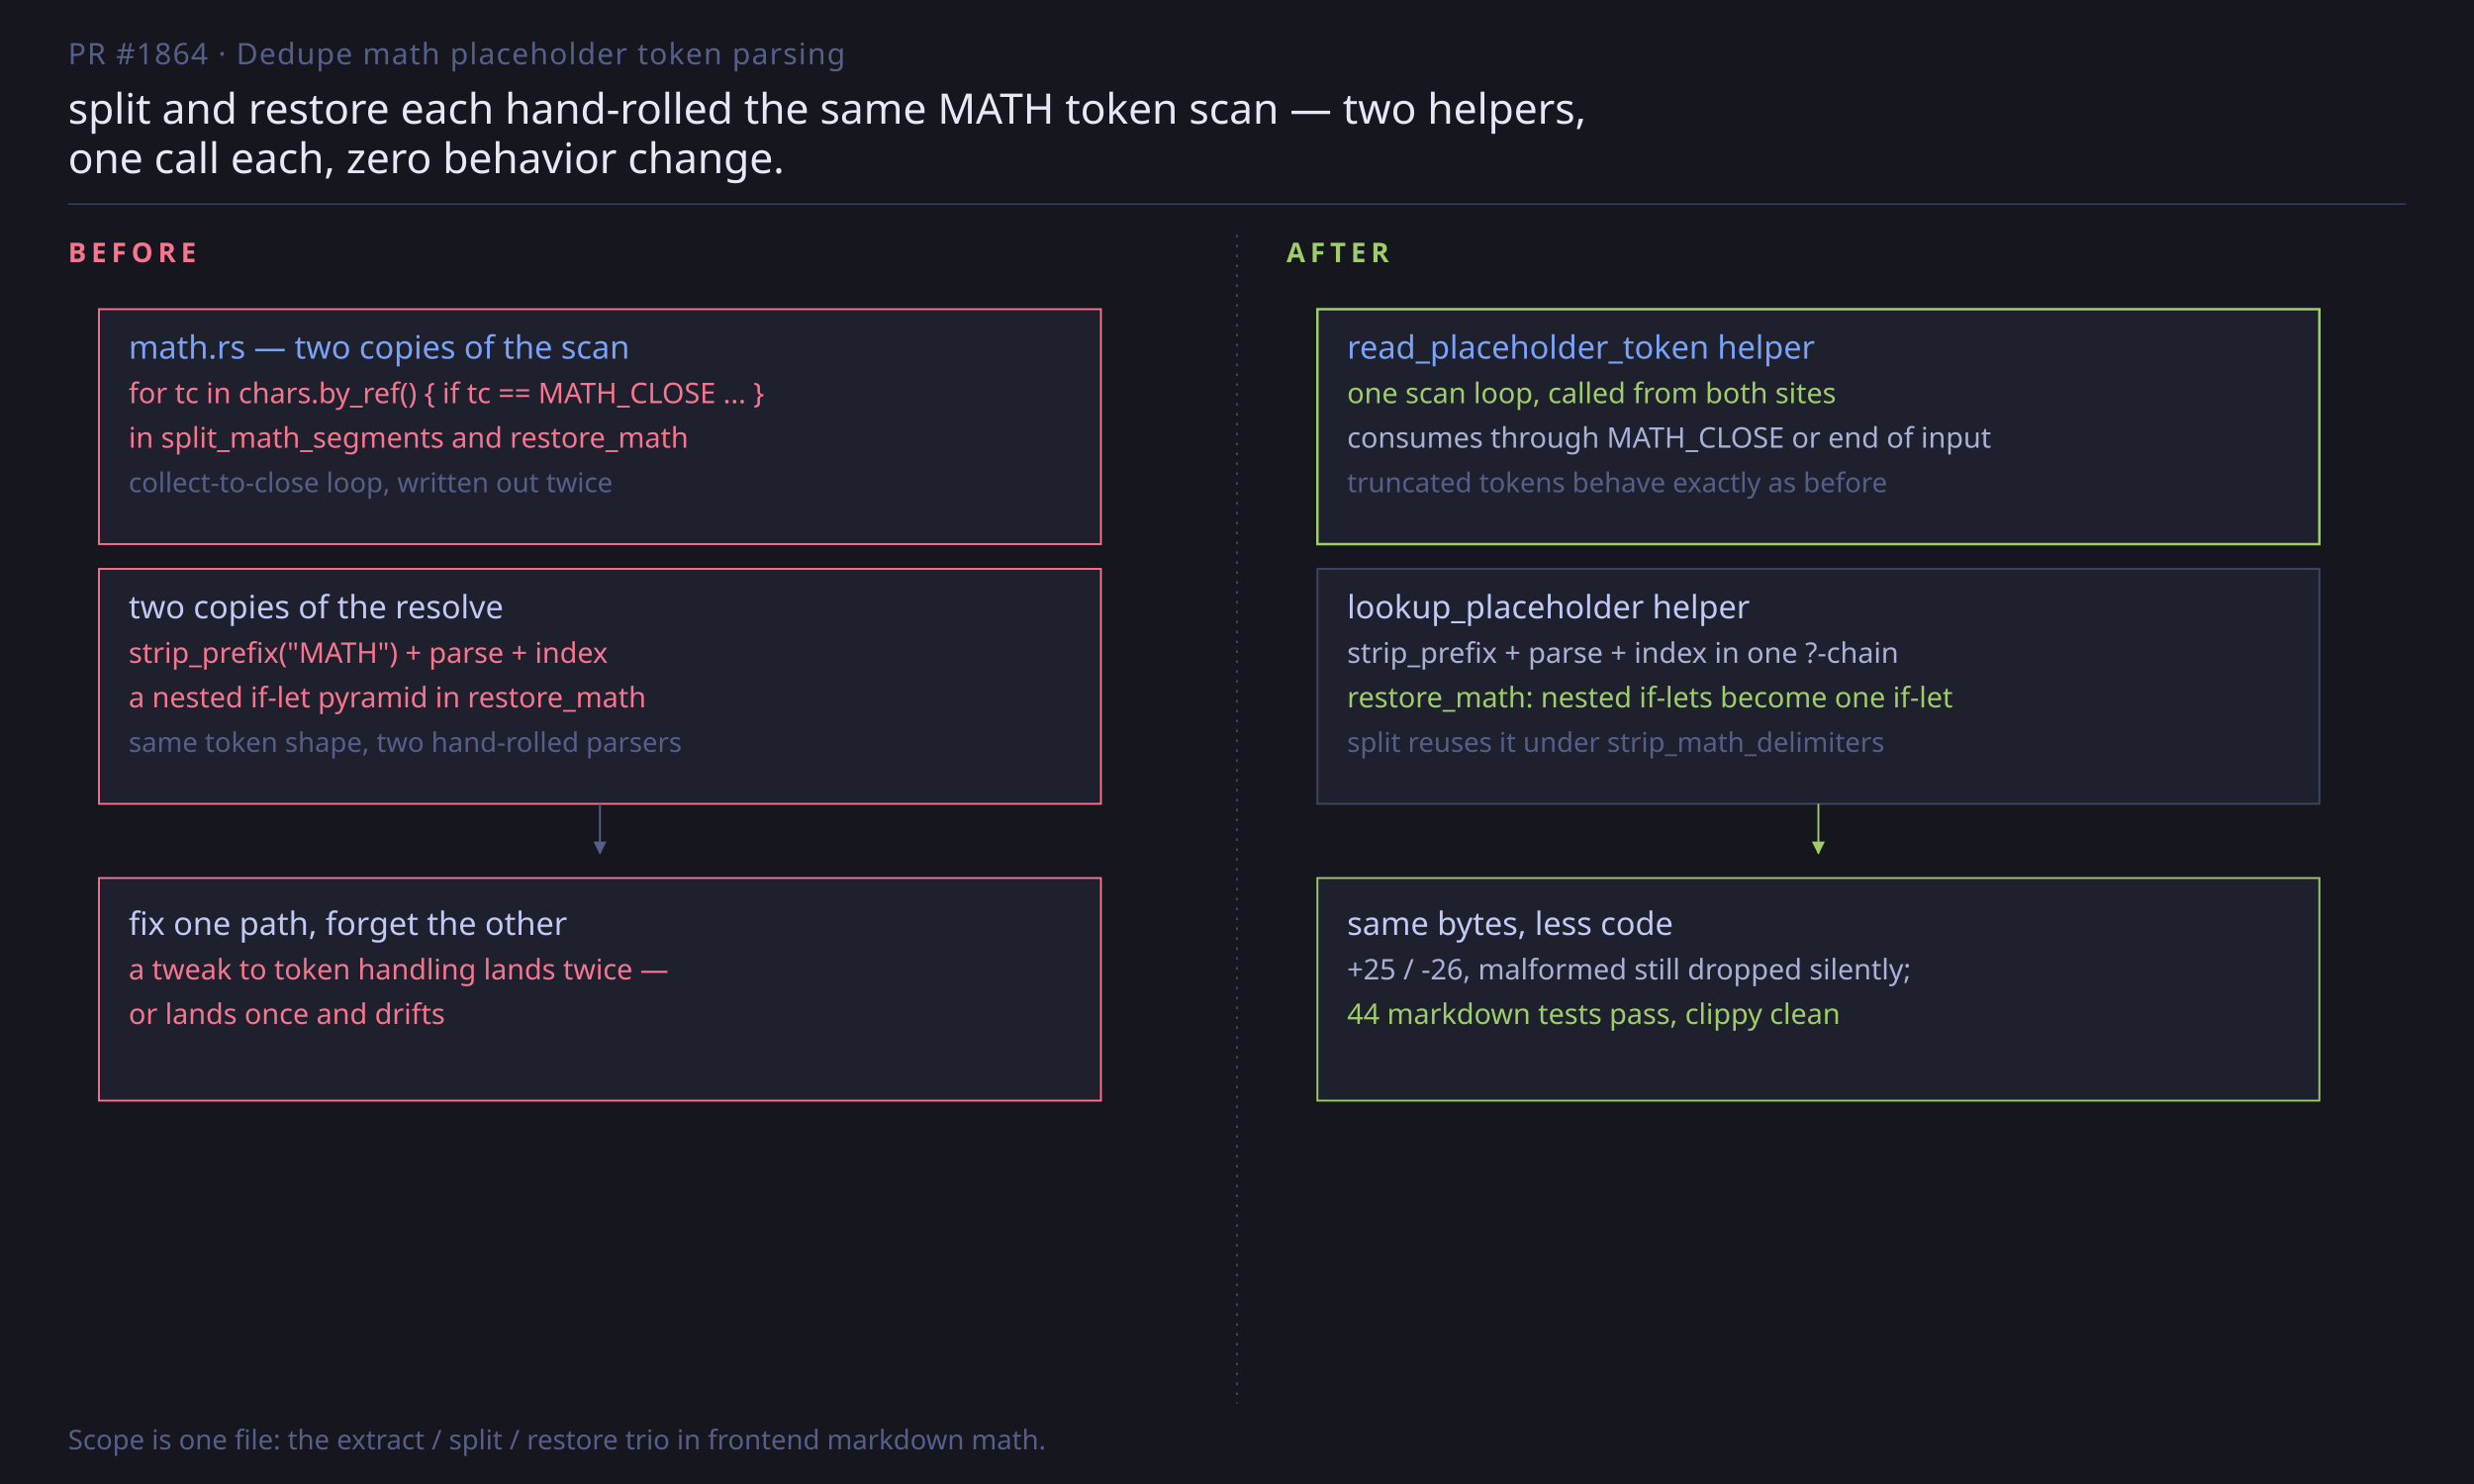
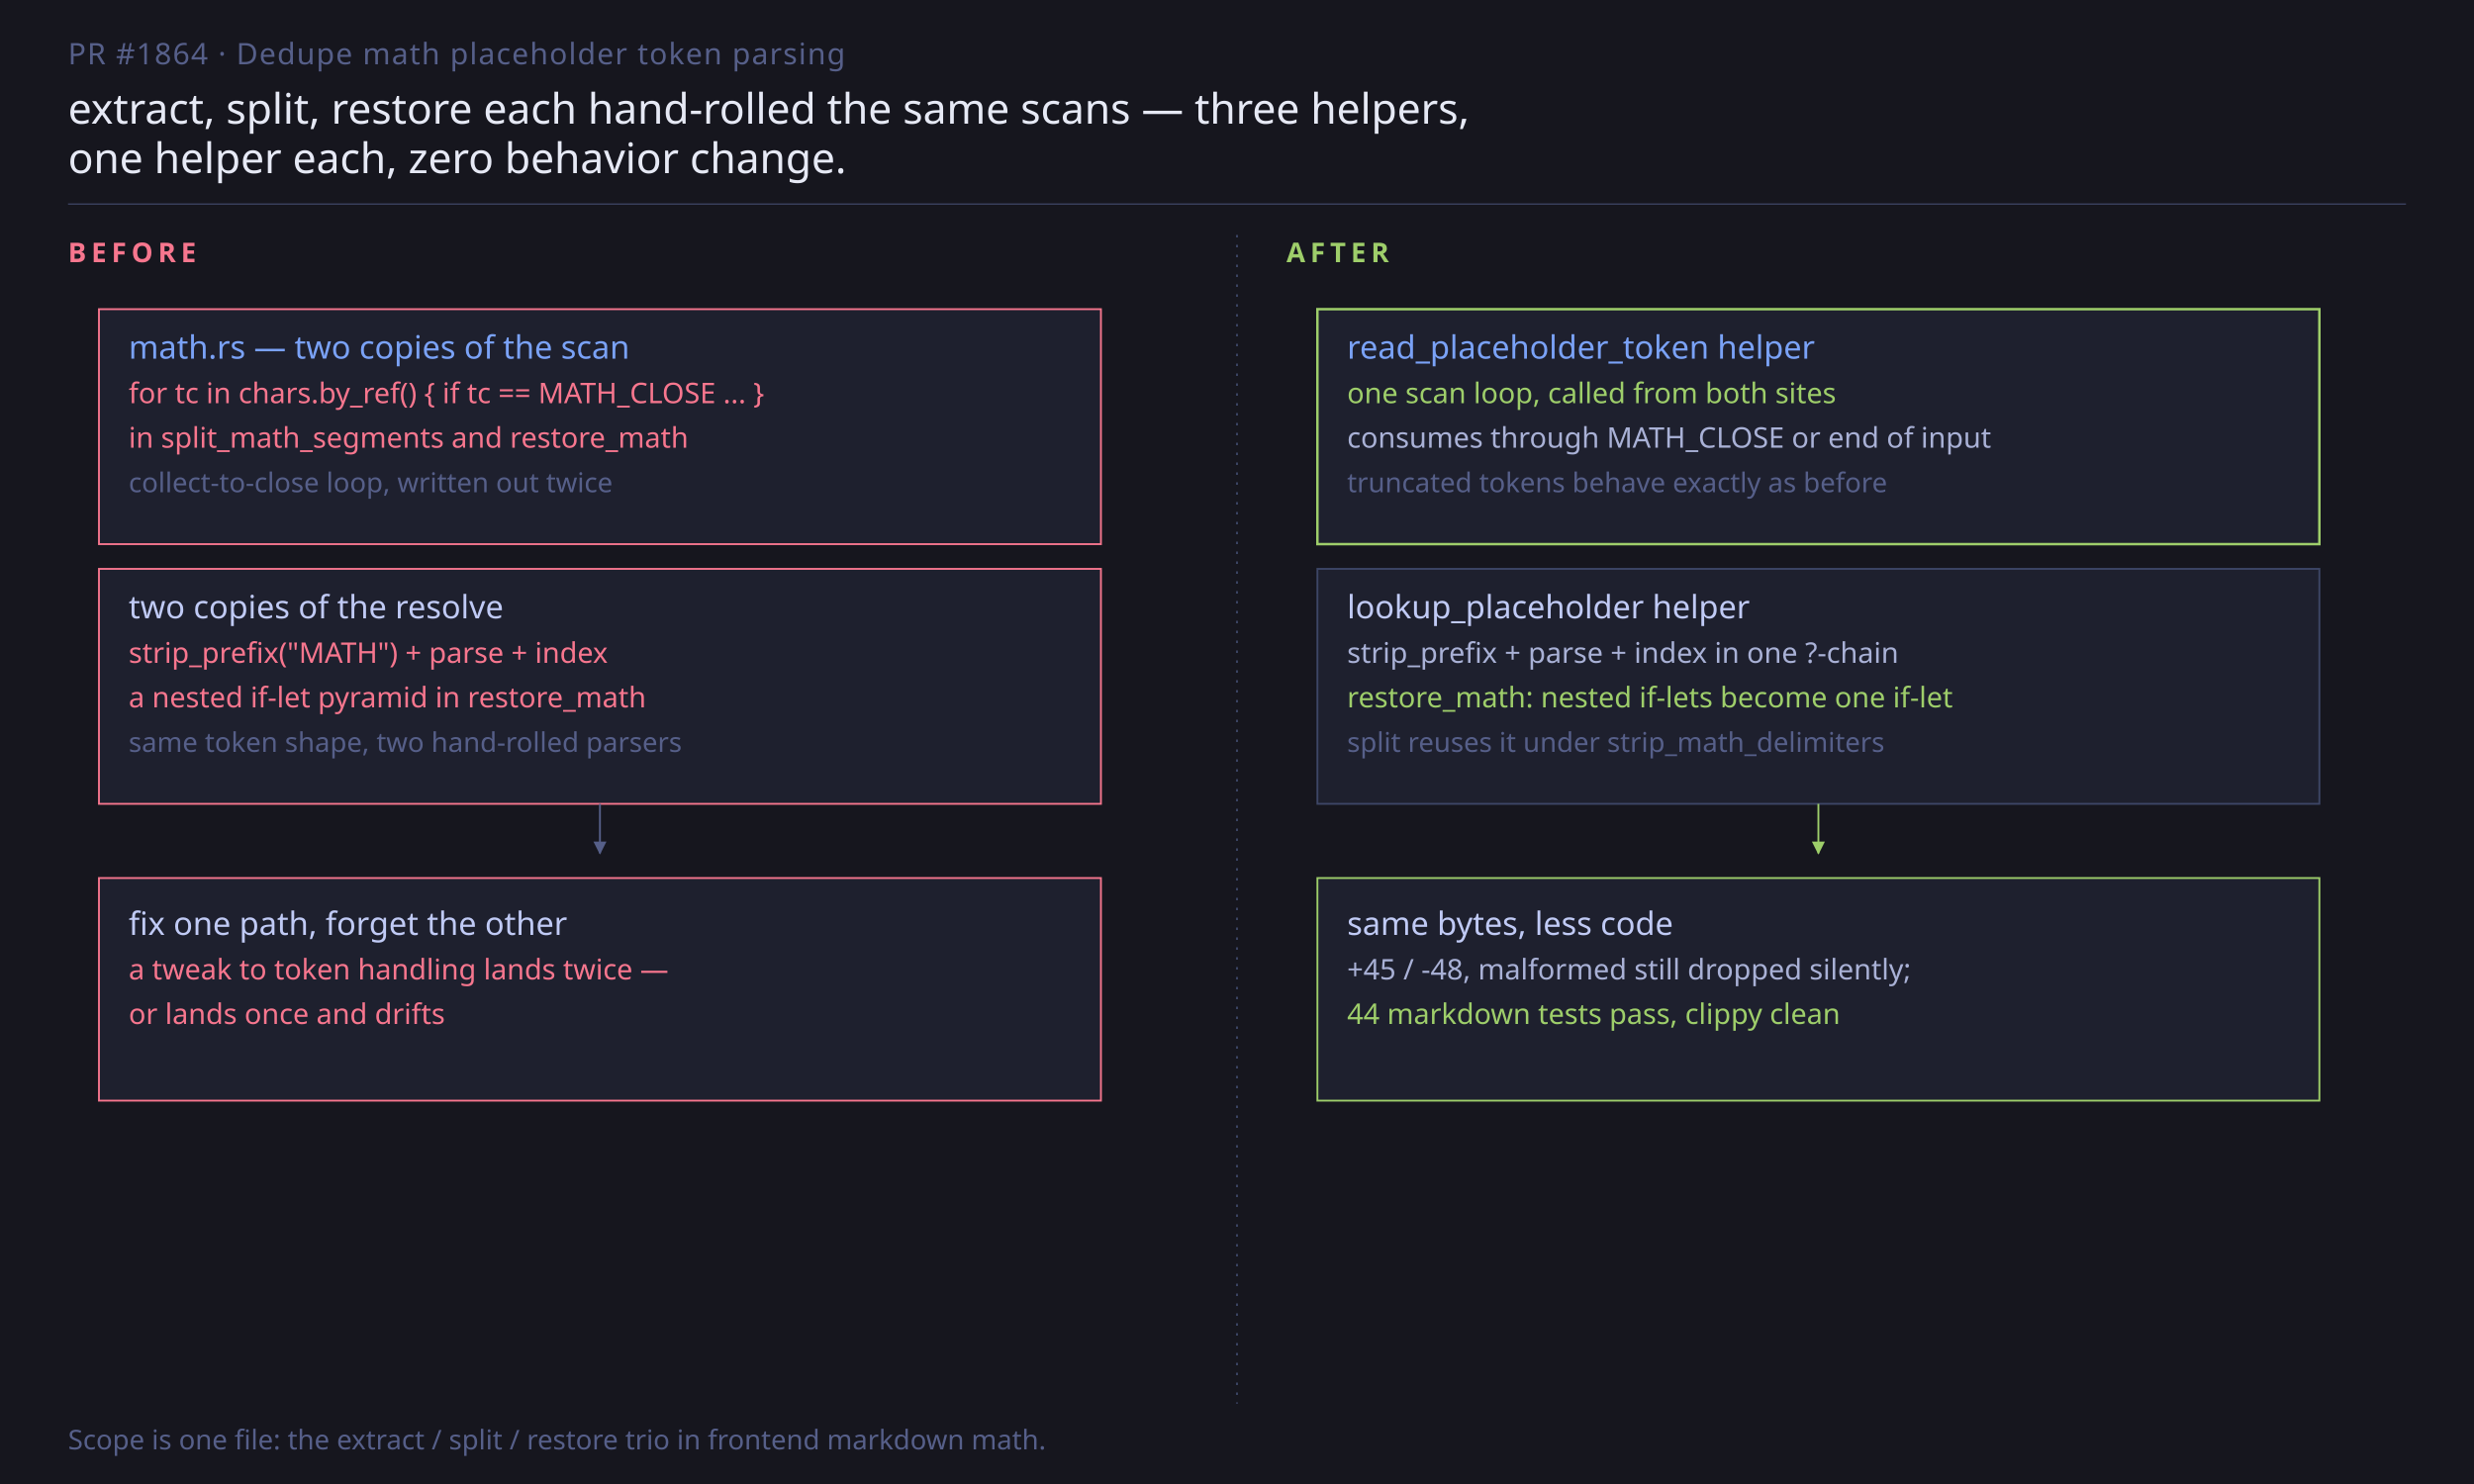
<svg xmlns="http://www.w3.org/2000/svg" viewBox="0 0 2000 1200" font-family="'Segoe UI', 'Noto Sans', 'DejaVu Sans', ui-sans-serif, system-ui, sans-serif">
  <rect x="0" y="0" width="2000" height="1200" fill="#16161e" />
  <defs>
    <marker id="arr-dim" viewBox="0 0 10 10" refX="9" refY="5" markerWidth="7" markerHeight="7" orient="auto-start-reverse">
      <path d="M0,0 L10,5 L0,10 z" fill="#565f89" />
    </marker>
    <marker id="arr-green" viewBox="0 0 10 10" refX="9" refY="5" markerWidth="7" markerHeight="7" orient="auto-start-reverse">
      <path d="M0,0 L10,5 L0,10 z" fill="#9ece6a" />
    </marker>
  </defs>
  <text x="55" y="52" font-size="24" letter-spacing="1" fill="#565f89">PR #1864 · Dedupe math placeholder token parsing</text>
-   <text x="55" y="100" font-size="34" fill="#e6e9f5">split and restore each hand-rolled the same MATH token scan — two helpers,</text>
-   <text x="55" y="140" font-size="34" fill="#e6e9f5">one call each, zero behavior change.</text>
+   <text x="55" y="100" font-size="34" fill="#e6e9f5">extract, split, restore each hand-rolled the same scans — three helpers,</text>
+   <text x="55" y="140" font-size="34" fill="#e6e9f5">one helper each, zero behavior change.</text>
  <line x1="55" y1="165" x2="1945" y2="165" stroke="#3d4666" stroke-width="1" />
  <text x="55" y="212" font-size="22" font-weight="700" letter-spacing="4" fill="#f7768e">BEFORE</text>
  <text x="1040" y="212" font-size="22" font-weight="700" letter-spacing="4" fill="#9ece6a">AFTER</text>
  <line x1="1000" y1="190" x2="1000" y2="1135" stroke="#3d4666" stroke-width="1.5" stroke-dasharray="2 6" />
  <g>
    <rect x="80" y="250" width="810" height="190" fill="#1e202e" stroke="#f7768e" stroke-width="1.5" />
    <text x="104" y="290" font-size="26" fill="#7aa2f7">math.rs — two copies of the scan</text>
    <text x="104" y="326" font-size="23" fill="#f7768e">for tc in chars.by_ref() { if tc == MATH_CLOSE ... }</text>
    <text x="104" y="362" font-size="23" fill="#f7768e">in split_math_segments and restore_math</text>
    <text x="104" y="398" font-size="22" fill="#565f89">collect-to-close loop, written out twice</text>
  </g>
  <g>
    <rect x="80" y="460" width="810" height="190" fill="#1e202e" stroke="#f7768e" stroke-width="1.5" />
    <text x="104" y="500" font-size="26" fill="#c0caf5">two copies of the resolve</text>
    <text x="104" y="536" font-size="23" fill="#f7768e">strip_prefix("MATH") + parse + index</text>
    <text x="104" y="572" font-size="23" fill="#f7768e">a nested if-let pyramid in restore_math</text>
    <text x="104" y="608" font-size="22" fill="#565f89">same token shape, two hand-rolled parsers</text>
  </g>
  <line x1="485" y1="650" x2="485" y2="690" stroke="#565f89" stroke-width="1.5" marker-end="url(#arr-dim)" />
  <g>
    <rect x="80" y="710" width="810" height="180" fill="#1e202e" stroke="#f7768e" stroke-width="1.5" />
    <text x="104" y="756" font-size="26" fill="#c0caf5">fix one path, forget the other</text>
    <text x="104" y="792" font-size="23" fill="#f7768e">a tweak to token handling lands twice —</text>
    <text x="104" y="828" font-size="23" fill="#f7768e">or lands once and drifts</text>
  </g>
  <g>
    <rect x="1065" y="250" width="810" height="190" fill="#1e202e" stroke="#9ece6a" stroke-width="2" />
    <text x="1089" y="290" font-size="26" fill="#7aa2f7">read_placeholder_token helper</text>
    <text x="1089" y="326" font-size="23" fill="#9ece6a">one scan loop, called from both sites</text>
    <text x="1089" y="362" font-size="23" fill="#a9b1d6">consumes through MATH_CLOSE or end of input</text>
    <text x="1089" y="398" font-size="22" fill="#565f89">truncated tokens behave exactly as before</text>
  </g>
  <g>
    <rect x="1065" y="460" width="810" height="190" fill="#1e202e" stroke="#3d4666" stroke-width="1.5" />
    <text x="1089" y="500" font-size="26" fill="#c0caf5">lookup_placeholder helper</text>
    <text x="1089" y="536" font-size="23" fill="#a9b1d6">strip_prefix + parse + index in one ?-chain</text>
    <text x="1089" y="572" font-size="23" fill="#9ece6a">restore_math: nested if-lets become one if-let</text>
    <text x="1089" y="608" font-size="22" fill="#565f89">split reuses it under strip_math_delimiters</text>
  </g>
  <line x1="1470" y1="650" x2="1470" y2="690" stroke="#9ece6a" stroke-width="1.5" marker-end="url(#arr-green)" />
  <g>
    <rect x="1065" y="710" width="810" height="180" fill="#1e202e" stroke="#9ece6a" stroke-width="1.5" />
    <text x="1089" y="756" font-size="26" fill="#c0caf5">same bytes, less code</text>
-     <text x="1089" y="792" font-size="23" fill="#a9b1d6">+25 / -26, malformed still dropped silently;</text>
+     <text x="1089" y="792" font-size="23" fill="#a9b1d6">+45 / -48, malformed still dropped silently;</text>
    <text x="1089" y="828" font-size="23" fill="#9ece6a">44 markdown tests pass, clippy clean</text>
  </g>
  <text x="55" y="1172" font-size="22" fill="#565f89">Scope is one file: the extract / split / restore trio in frontend markdown math.</text>
</svg>
